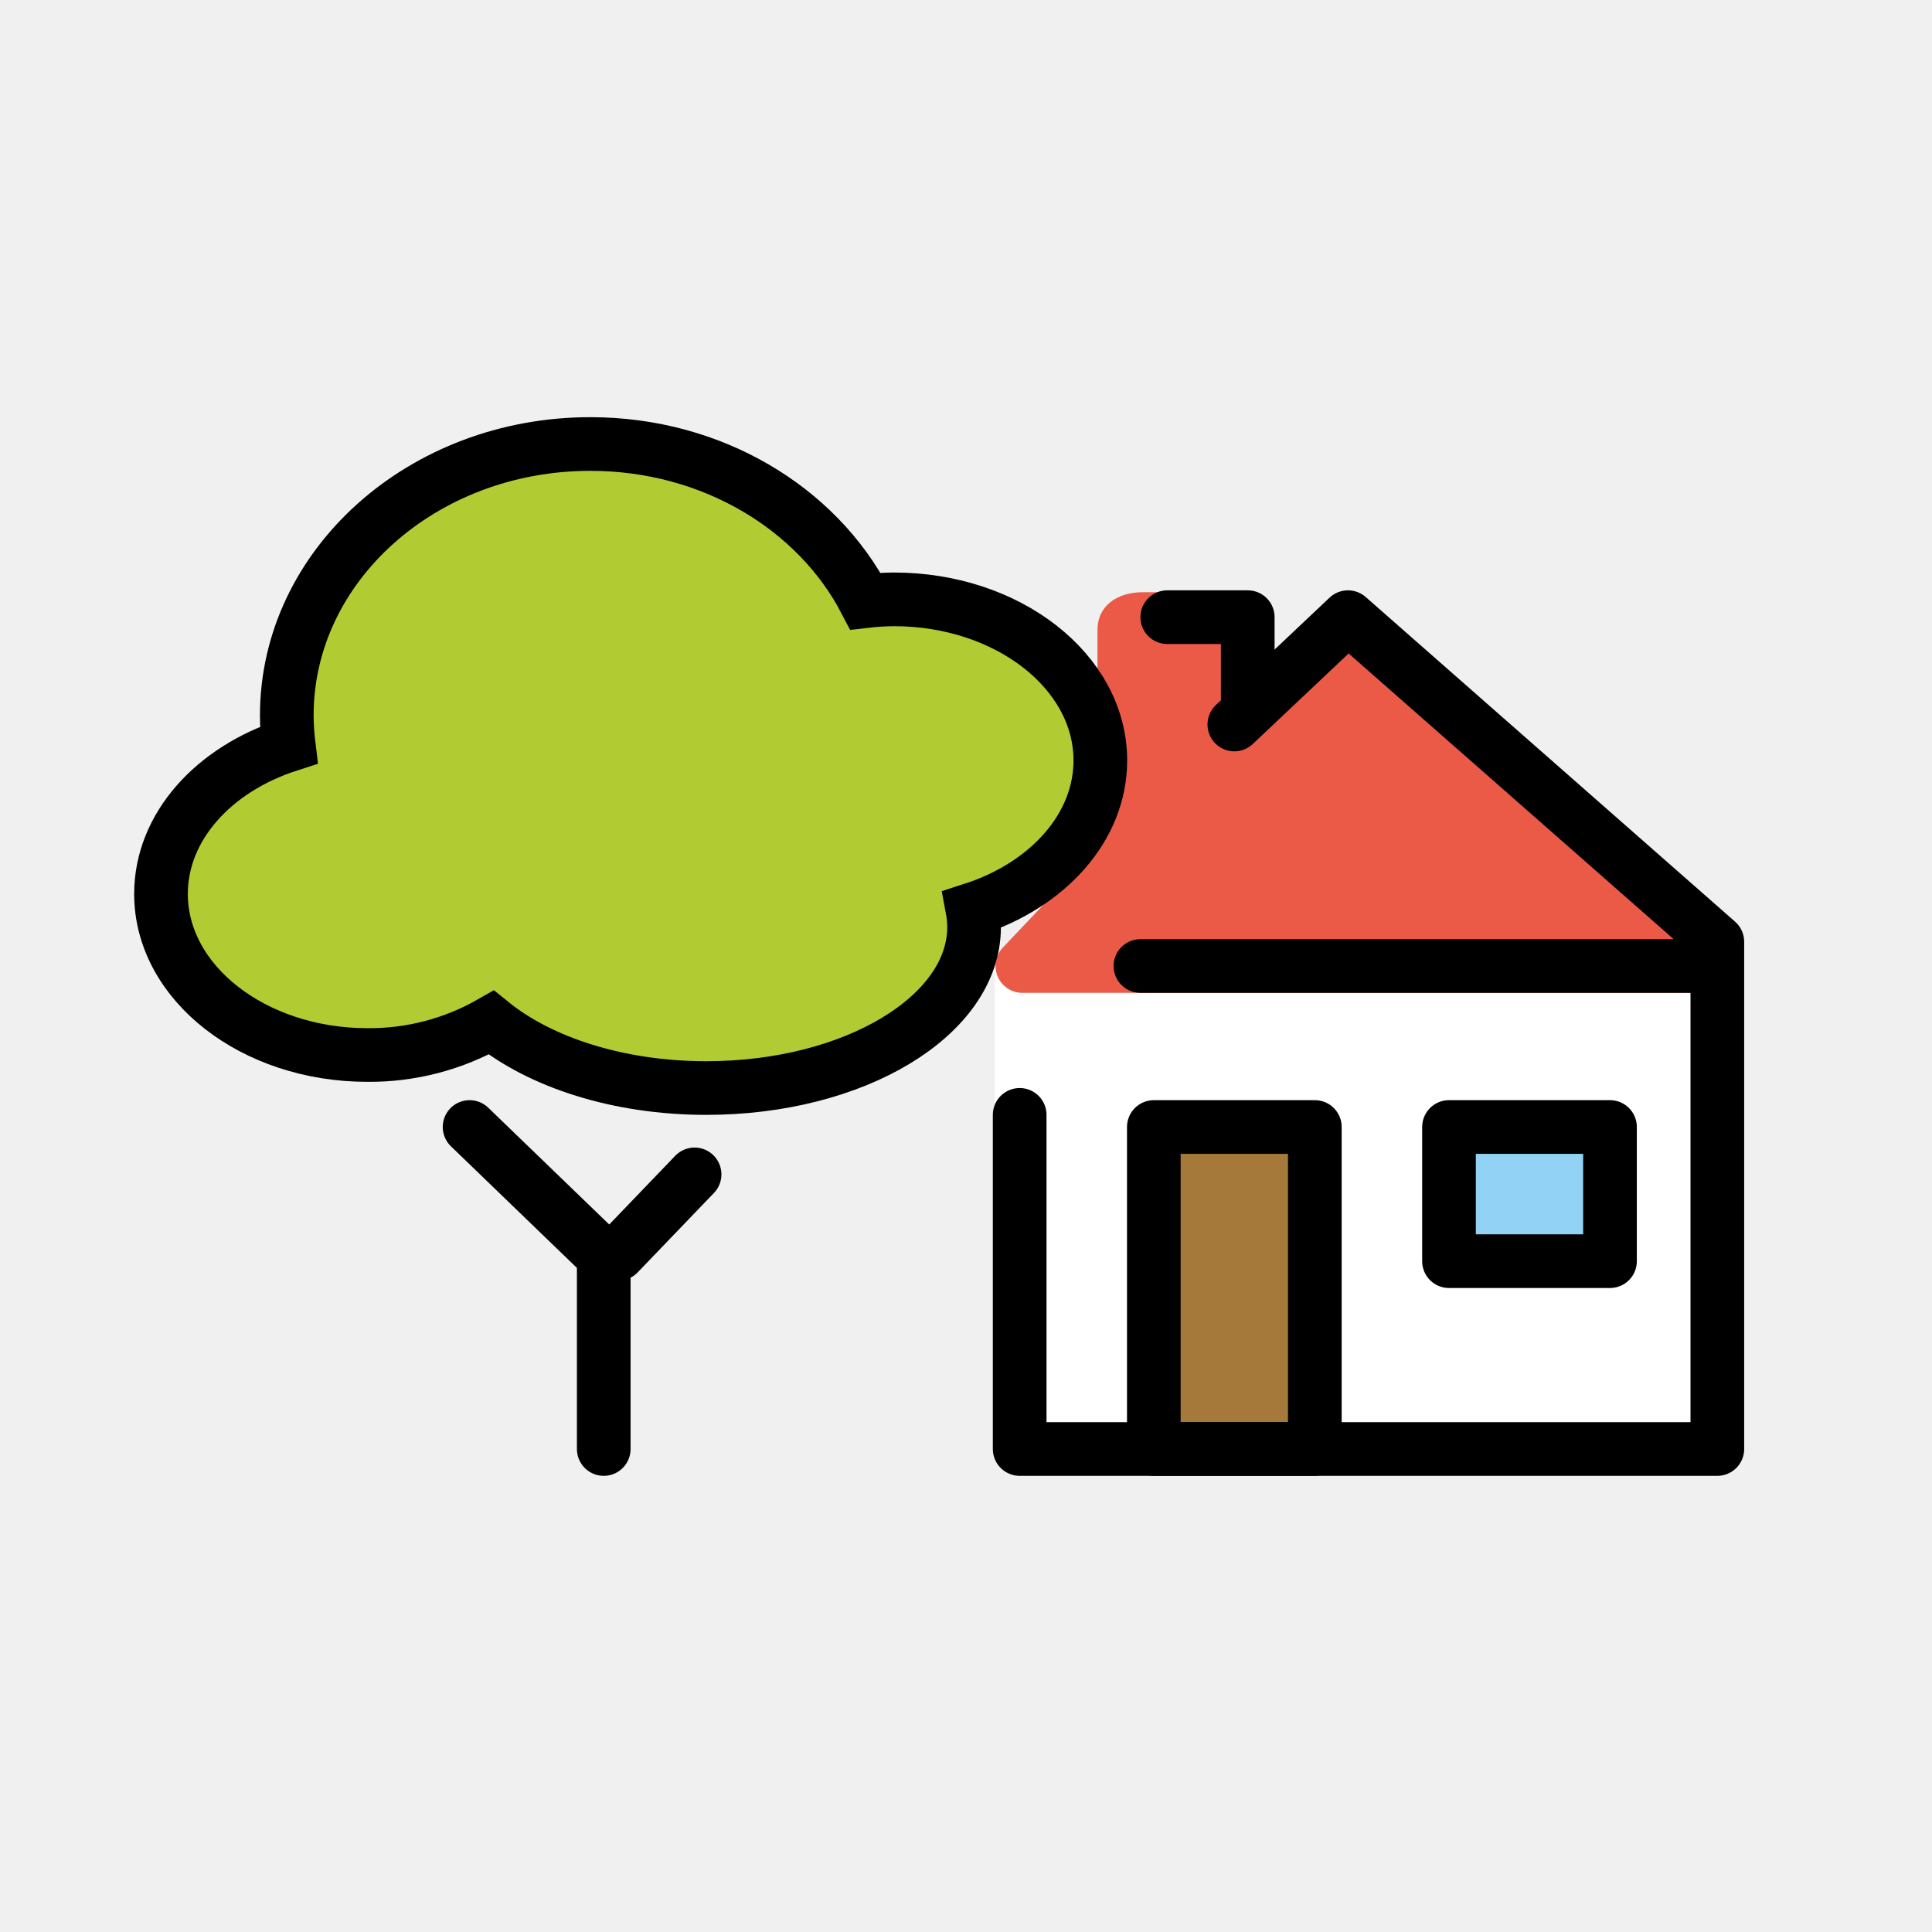
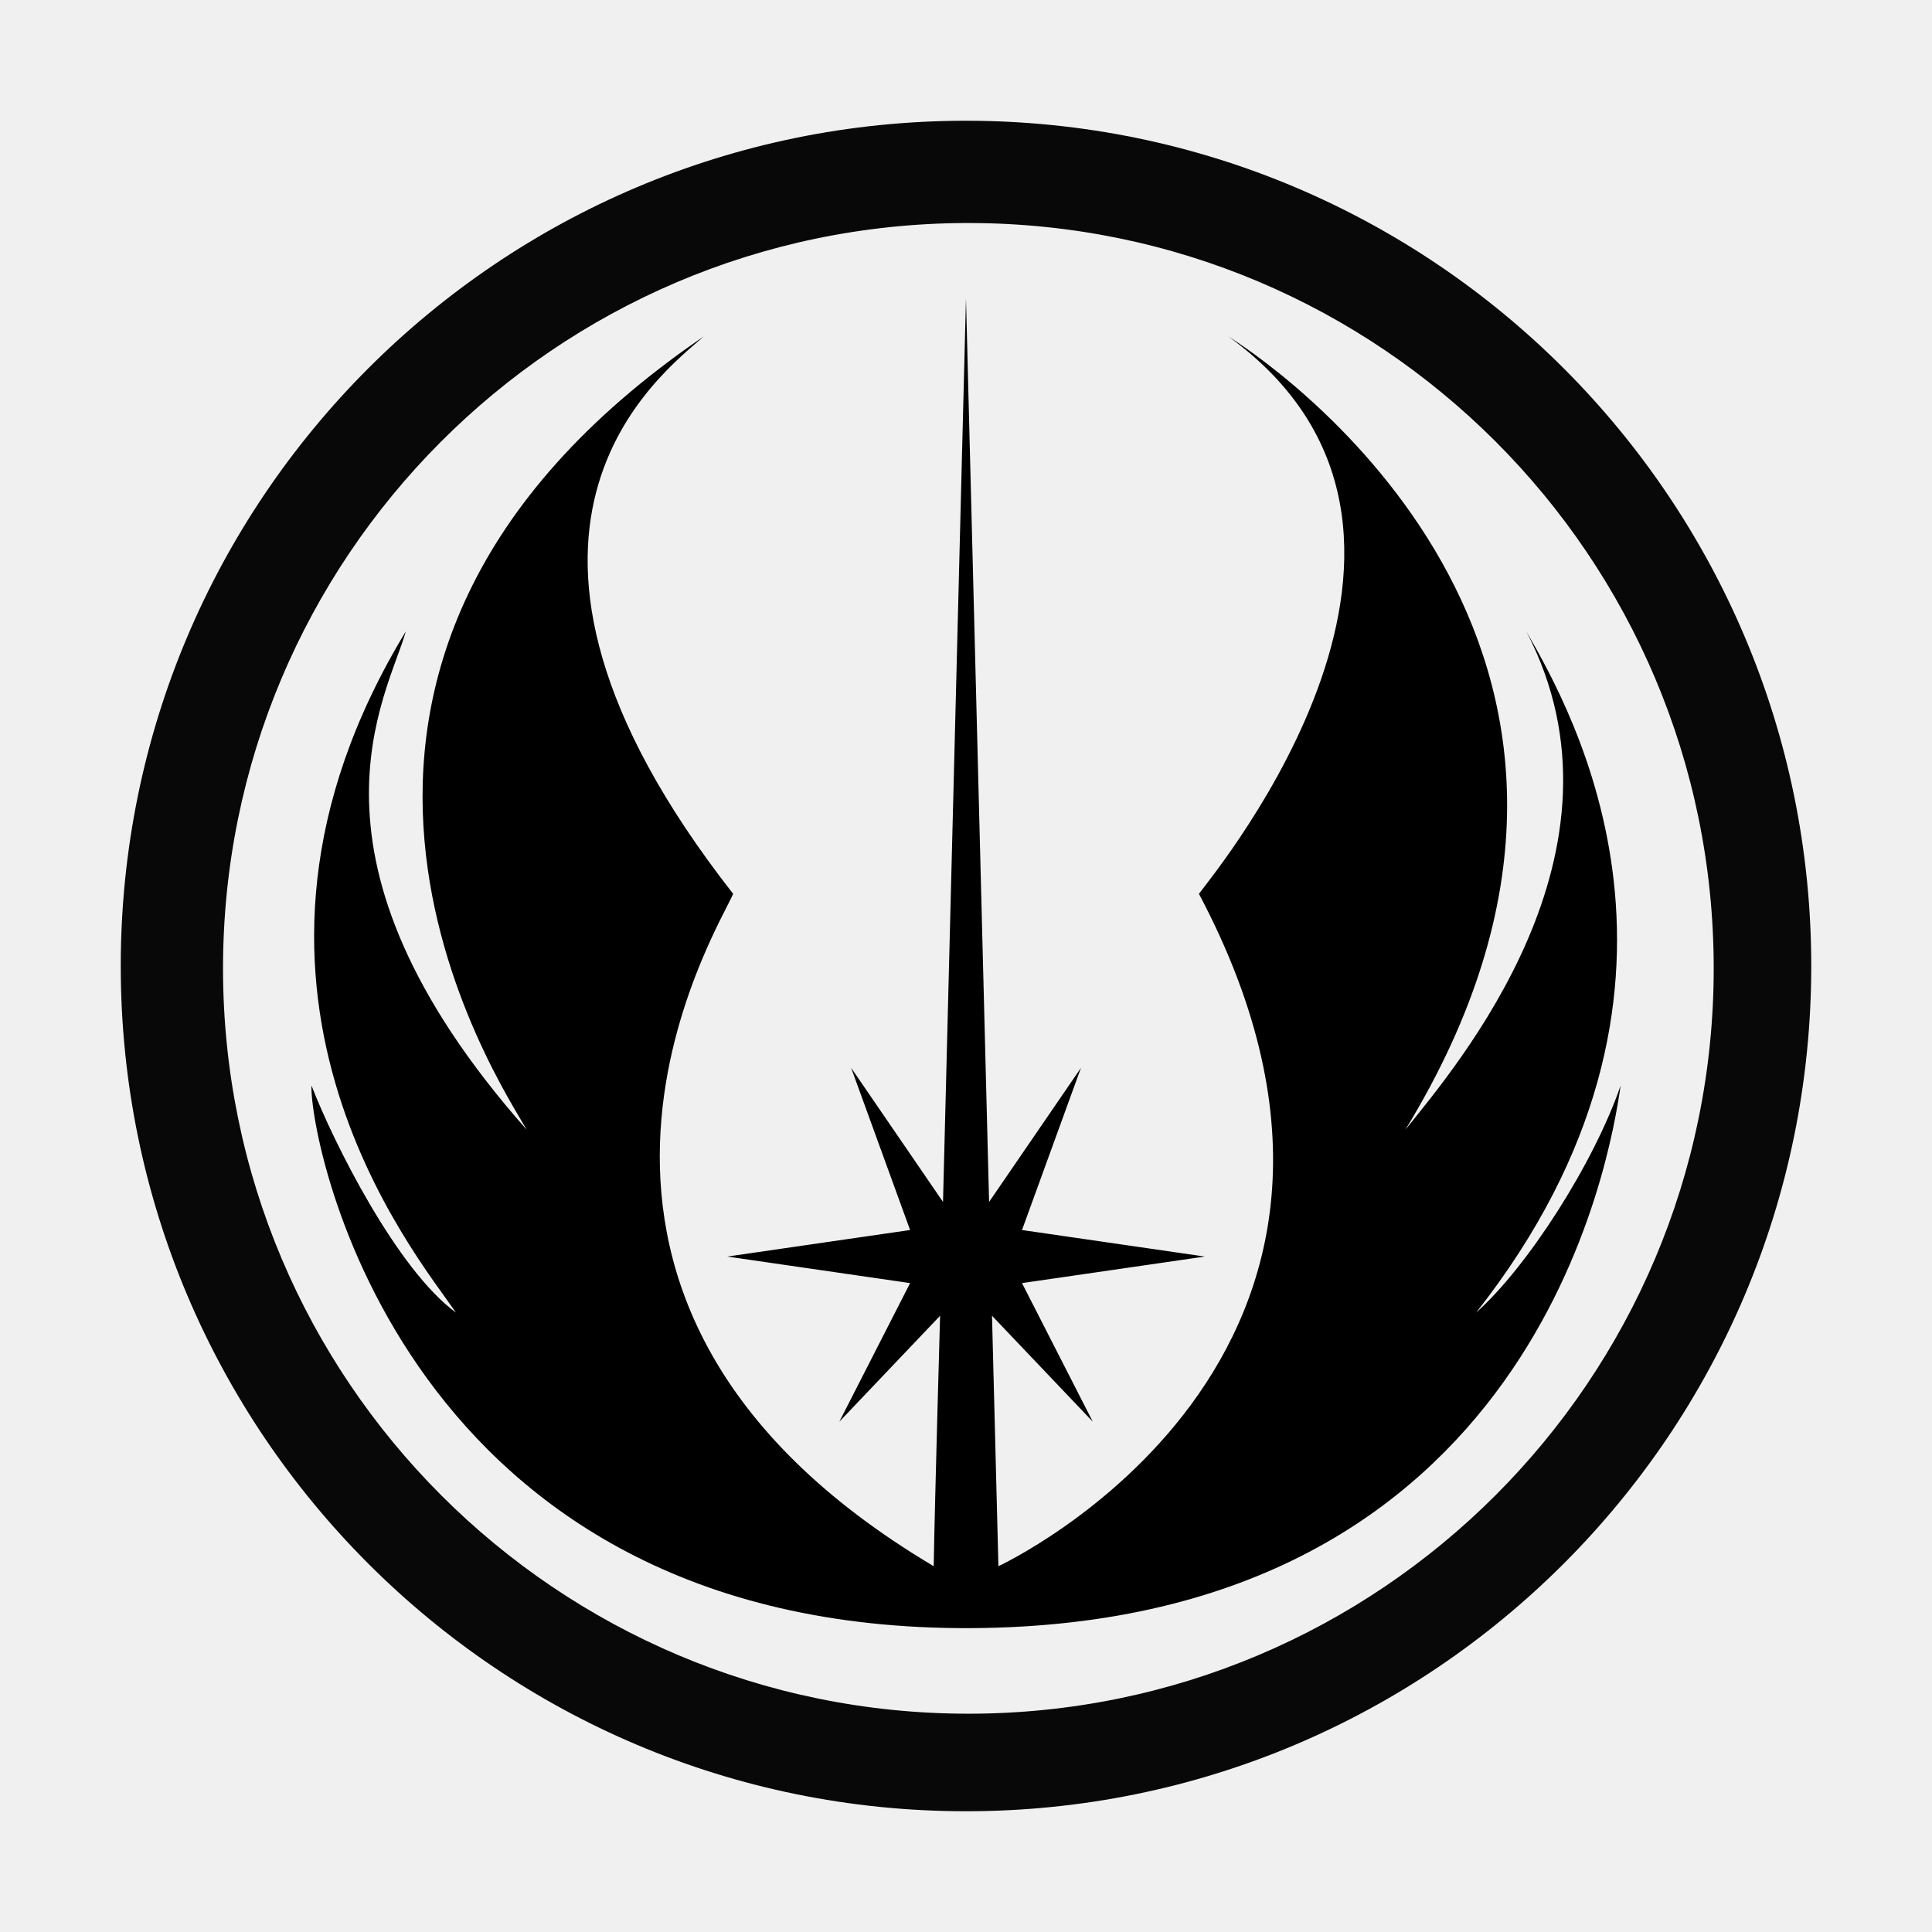
- <svg xmlns="http://www.w3.org/2000/svg" id="emoji" viewBox="0 0 72 72" version="1.1">
-   <g id="color">
-     <rect x="37.075" y="36.053" width="26.884" height="18.114" fill="#FFFFFF" />
-     <polygon fill="#EA5A47" stroke="#EA5A47" stroke-linecap="round" stroke-linejoin="round" stroke-miterlimit="10" stroke-width="2" points="50.235,23.2 38.1,36 63.5,36" />
-     <path fill="#EA5A47" d="M47.3,26l-6.4,6.059v-8.573c0-0.931,0.755-1.416,1.686-1.416h3.028 c0.931,0,1.686,0.485,1.686,1.416C47.3,23.486,47.3,26,47.3,26z" />
-     <rect x="43" y="42" width="6" height="12" fill="#A57939" />
-     <rect x="54" y="42" width="6" height="5" fill="#92D3F5" />
-     <path fill="#B1CC33" d="M41.006,28.339c0-3.312-3.445-6.003-7.694-6.003c-0.355,0.003-0.71,0.025-1.062,0.066 c-1.8-3.455-5.707-5.855-10.25-5.855c-6.248,0-11.312,4.529-11.312,10.114c0.001,0.369,0.025,0.738,0.07,1.104 C7.966,28.666,6,30.81,6,33.314c0,3.312,3.445,6.003,7.694,6.003c1.615,0.014,3.206-0.402,4.614-1.207 c1.818,1.477,4.726,2.438,8.015,2.438c5.511,0,9.978-2.688,9.978-6.003c-0.001-0.219-0.021-0.438-0.061-0.653 C39.036,32.99,41.006,30.845,41.006,28.339z" />
+ <svg xmlns="http://www.w3.org/2000/svg" xmlns:xlink="http://www.w3.org/1999/xlink" version="1.1" id="svg851" xml:space="preserve" width="4in" height="4in" viewBox="0 0 384 384">
+   <defs id="defs855">
+     <symbol id="inkstitch_ignore_layer">
+       <path style="opacity:1;vector-effect:none;fill:#fafafa;fill-opacity:1;fill-rule:evenodd;stroke:#ff0000;stroke-width:1.065;stroke-linecap:round;stroke-linejoin:miter;stroke-miterlimit:4;stroke-dasharray:3.195, 3.195;stroke-dashoffset:0;stroke-opacity:1" d="M 9.247,-4.9265995e-6 C 9.247,5.107 5.107,9.247 -2.615882e-5,9.247 -5.107,9.247 -9.247,5.107 -9.247,-4.9265995e-6 -9.247,-2.452 -8.272,-4.804 -6.538,-6.538 c 1.734,-1.734 4.086,-2.708 6.538,-2.708 5.107,0 9.247,4.14 9.247,9.247 0,0 0,0 0,0" id="inkstitch_path25368-7" />
+       <path style="color:#000000;fill:#d5d5d5;fill-opacity:1;fill-rule:evenodd;stroke:#5a5a5a;stroke-width:0.633;stroke-linecap:square;stroke-linejoin:round;stroke-miterlimit:0;stroke-opacity:1" d="M 4,4.453 1.467,1.286 H -5.5 l 2.533,3.167 z" id="use5800" />
+       <path style="color:#000000;opacity:0.5;fill:#d5d5d5;fill-opacity:1;fill-rule:evenodd;stroke:#858585;stroke-width:0.633;stroke-linecap:square;stroke-linejoin:round;stroke-miterlimit:0;stroke-opacity:1" d="M 4,2.553 1.467,-0.614 H -5.5 l 2.533,3.167 z" id="use5864" />
+       <g id="g5771">
+         <path style="fill:#aa0000;fill-rule:evenodd;stroke:#aa0000;stroke-width:1px" d="m -1.067,-5.047 h 4.433 l 0.633,0.633 V 0.019 L 3.367,0.653 H -1.067 L -1.7,0.019 V -4.414 Z" id="path8011" />
+         <path id="path8023" d="m -0.433,-3.876 c 0,0 3.167,3.167 3.167,3.167" style="fill:none;stroke:#ffffff;stroke-width:1.7" />
+         <path id="path8025" d="m 2.733,-3.876 c 0,0 -3.167,3.167 -3.167,3.167" style="fill:none;stroke:#ffffff;stroke-width:1.8;stroke-linejoin:round" />
+       </g>
+     </symbol>
+     <symbol id="inkstitch_fill_end">
+       <path id="inkstitch_circle13166" d="m 9.22,0.079 c -1.9e-6,5.107 -4.14,9.247 -9.247,9.247 -5.107,0 -9.247,-4.14 -9.247,-9.247 1e-7,-2.452 0.974,-4.804 2.708,-6.538 1.734,-1.734 4.086,-2.708 6.538,-2.708 5.107,0 9.247,4.14 9.247,9.247 0,0 0,0 0,0" style="opacity:1;vector-effect:none;fill:#fafafa;fill-opacity:1;fill-rule:evenodd;stroke:#003399;stroke-width:1.065;stroke-linecap:round;stroke-linejoin:miter;stroke-miterlimit:4;stroke-dasharray:3.195, 3.195;stroke-dashoffset:0;stroke-opacity:1" />
+       <path style="opacity:1;fill:#000000;fill-opacity:1;fill-rule:nonzero;stroke:none;stroke-width:2.272;stroke-linecap:round;stroke-linejoin:round;stroke-miterlimit:4;stroke-dasharray:4.819, 4.819;stroke-dashoffset:0;stroke-opacity:1;paint-order:fill markers stroke" d="m -4.57,-4.57 c 0,0 9.141,0 9.141,0 0,0 0,9.141 0,9.141 0,0 -9.141,0 -9.141,0 0,0 0,-9.141 0,-9.141" id="inkstitch_rect5371-2" />
+     </symbol>
+   </defs>
+   <g id="layer1" style="display:inline">
+     <path style="fill:#000000;stroke:none;stroke-width:1.167px;stroke-linecap:butt;stroke-linejoin:miter;stroke-opacity:1" d="m 192.01,59.841 4.58,179.052 18.263,-26.655 -11.721,32.237 36.338,5.275 -36.338,5.275 14.067,27.548 -20.029,-21.057 1.273,49.777 c 0,0 88.842,-41.126 39.856,-133.638 3.663,-4.964 59.207,-72.108 5.861,-110.778 13.218,8.359 91.678,65.151 35.167,157.668 10.001,-12.51 46.855,-55.318 24.031,-99.056 9.231,15.978 40.467,71.317 -9.964,135.397 10.179,-9.052 23.381,-29.619 28.719,-45.132 -2.01,14.04 -17.08,107.175 -128.916,107.848 -113.388,0.682 -131.715,-97.093 -131.289,-107.848 4.331,11.208 16.991,36.598 28.719,45.132 -8.083,-11.759 -52.643,-65.071 -9.964,-135.397 -3.592,12.838 -23.901,44.905 24.031,99.056 -4.973,-8.809 -60.96,-92.067 35.167,-157.668 -8.222,7.32 -50.769,38.476 5.861,110.778 -2.857,6.845 -49.212,80.726 39.856,133.638 0.236,-13.561 1.273,-49.777 1.273,-49.777 l -20.029,21.057 14.067,-27.548 -36.338,-5.275 36.338,-5.275 -11.721,-32.237 18.263,26.655 4.565,-179.635" id="path870" />
  </g>
-   <g id="hair" />
-   <g id="skin" />
-   <g id="skin-shadow" />
-   <g id="line">
-     <polyline fill="none" stroke="#000000" stroke-linecap="round" stroke-linejoin="round" stroke-miterlimit="10" stroke-width="2" points="46,27 50.235,23 64,35.098 64,54 38,54 38,41.548" />
-     <rect x="43" y="42" width="6" height="12" fill="none" stroke="#000000" stroke-linecap="round" stroke-linejoin="round" stroke-miterlimit="10" stroke-width="2" />
-     <rect x="54" y="42" width="6" height="5" fill="none" stroke="#000000" stroke-linecap="round" stroke-linejoin="round" stroke-miterlimit="10" stroke-width="2" />
-     <polyline fill="none" stroke="#000000" stroke-linecap="round" stroke-linejoin="round" stroke-miterlimit="10" stroke-width="2" points="43.5,23 46.5,23 46.5,26" />
-     <path fill="none" stroke="#000000" stroke-miterlimit="10" stroke-width="2" d="M31.245,39.34" />
-     <polyline fill="none" stroke="#000000" stroke-linecap="round" stroke-linejoin="round" stroke-width="2" points="22.5,54 22.5,46.827 17.5,42" />
-     <line x1="23.041" x2="25.885" y1="46.727" y2="43.766" fill="none" stroke="#000000" stroke-linecap="round" stroke-linejoin="round" stroke-width="2" />
-     <path fill="none" stroke="#000000" stroke-linecap="round" stroke-miterlimit="10" stroke-width="2" d="M41.006,28.339 c0-3.312-3.445-6.003-7.694-6.003c-0.355,0.003-0.71,0.025-1.062,0.066c-1.8-3.455-5.707-5.855-10.25-5.855 c-6.248,0-11.312,4.529-11.312,10.114c0.001,0.369,0.025,0.738,0.07,1.104C7.966,28.666,6,30.81,6,33.314 c0,3.312,3.445,6.003,7.694,6.003c1.615,0.014,3.206-0.402,4.614-1.207c1.818,1.477,4.726,2.438,8.015,2.438 c5.511,0,9.978-2.688,9.978-6.003c-0.001-0.219-0.021-0.438-0.061-0.653 C39.036,32.99,41.006,30.845,41.006,28.339z" />
-     <line x1="63.5" x2="42.5" y1="36" y2="36" fill="none" stroke="#000000" stroke-linecap="round" stroke-linejoin="round" stroke-miterlimit="10" stroke-width="2" />
+   <g id="g896" style="display:none">
+     <path style="fill:none;stroke:#0b3d91;stroke-width:3;stroke-linecap:butt;stroke-linejoin:miter;stroke-miterlimit:4;stroke-dasharray:none;stroke-opacity:1" d="m 192.008,78.72 3.926,153.473 15.654,-22.847 -10.047,27.632 31.147,4.522 -31.147,4.522 12.057,23.612 -17.168,-18.049 0.594,23.225 m 0,0 0.497,19.44 c 0,0 76.151,-35.251 34.162,-114.547 3.139,-4.255 50.749,-61.807 5.024,-94.952 11.33,7.165 78.581,55.844 30.143,135.144 8.572,-10.723 40.162,-47.415 20.598,-84.906 7.913,13.695 34.686,61.129 -8.541,116.055 8.725,-7.759 20.041,-25.388 24.617,-38.685 -1.723,12.035 -14.64,91.864 -110.499,92.441 -97.19,0.585 -112.899,-83.222 -112.534,-92.441 3.712,9.607 14.564,31.37 24.617,38.685 -6.928,-10.079 -45.123,-55.775 -8.541,-116.055 -3.079,11.004 -20.487,38.49 20.598,84.906 -4.262,-7.551 -52.251,-78.915 30.143,-135.144 -7.047,6.274 -43.516,32.979 5.024,94.952 -2.449,5.868 -42.181,69.194 34.162,114.547 0.078,-4.468 0.257,-11.806 0.448,-19.146 m 0,0 c 0.306,-11.756 0.643,-23.52 0.643,-23.52 l -17.168,18.049 12.057,-23.612 -31.147,-4.522 31.147,-4.522 -10.047,-27.632 15.654,22.847 3.913,-153.973" id="path894" />
+   </g>
+   <g id="layer3" style="display:inline;opacity:1">
+     <path id="path899" style="opacity:0.967;fill:#000000;stroke:none;stroke-width:3.221;stroke-miterlimit:4;stroke-dasharray:none" d="M 191.811,24 A 168,168 0 0 0 24,192 168,168 0 0 0 192,360 168,168 0 0 0 360,192 168,168 0 0 0 192,24 a 168,168 0 0 0 -0.189,0 z m 0.112,20.328 a 148.143,148.143 0 0 1 0.547,0 A 148.143,148.143 0 0 1 340.613,192.469 148.143,148.143 0 0 1 192.469,340.613 148.143,148.143 0 0 1 44.328,192.469 148.143,148.143 0 0 1 191.923,44.328 Z" />
+   </g>
+   <g id="g926" style="display:none;opacity:1">
+     <path id="path924" style="opacity:0.967;fill:none;stroke:#008777;stroke-width:3;stroke-miterlimit:4;stroke-dasharray:none" d="M 80.836,283.541 C 107.247,315.577 147.239,336 192,336 c 79.529,0 144,-64.471 144,-144 0,-39.156 -15.628,-74.661 -40.986,-100.619 m 0,0 C 268.866,64.615 232.373,48 192,48 h -0.162 C 112.372,48.089 48,112.534 48,192 c 0,34.768 12.321,66.657 32.836,91.541 m 207.89,-8.395 c -23.287,27.084 -57.802,44.237 -96.323,44.237 -70.129,-5.8e-4 -126.979,-56.852 -126.979,-126.98 1e-5,-31.75 11.655,-60.787 30.927,-83.055 m 0,0 C 119.534,82.559 153.739,65.565 191.934,65.424 c 0.156,-2.9e-4 0.312,-2.9e-4 0.469,0 70.129,-5.8e-4 126.98,56.85 126.98,126.979 2.6e-4,31.608 -11.549,60.52 -30.657,82.744" />
+   </g>
+   <g id="g1251" style="display:none">
+     <path style="fill:#939e9e;stroke:none;stroke-width:1px;stroke-linecap:butt;stroke-linejoin:miter;stroke-opacity:1" d="m 192.008,78.72 3.926,153.473 15.654,-22.847 -10.047,27.632 31.147,4.522 -31.147,4.522 12.057,23.612 -17.168,-18.049 1.091,42.666 c 0,0 76.151,-35.251 34.162,-114.547 3.139,-4.255 50.749,-61.807 5.024,-94.952 11.33,7.165 78.581,55.844 30.143,135.144 8.572,-10.723 40.162,-47.415 20.598,-84.906 7.913,13.695 34.686,61.129 -8.541,116.055 8.725,-7.759 20.041,-25.388 24.617,-38.685 -1.723,12.035 -14.64,91.864 -110.499,92.441 -97.19,0.585 -112.899,-83.222 -112.534,-92.441 3.712,9.607 14.564,31.37 24.617,38.685 -6.928,-10.079 -45.123,-55.775 -8.541,-116.055 -3.079,11.004 -20.487,38.49 20.598,84.906 -4.262,-7.551 -52.251,-78.915 30.143,-135.144 -7.047,6.274 -43.516,32.979 5.024,94.952 -2.449,5.868 -42.181,69.194 34.162,114.547 0.203,-11.624 1.091,-42.666 1.091,-42.666 l -17.168,18.049 12.057,-23.612 -31.147,-4.522 31.147,-4.522 -10.047,-27.632 15.654,22.847 3.913,-153.973" id="path1249" embroider_angle="45" embroider_fill_underlay="True" />
+     <g id="group1" transform="translate(-19.69769,299.5881)">
+       <path d="M 167.757,60.643 182.919,2.433" id="connector1" style="fill:none;stroke:#000000;stroke-width:1px;stroke-opacity:0.5" />
+       <use height="100%" id="use1" width="100%" x="167.78" y="60.528" xlink:href="#inkstitch_fill_end" />
+     </g>
+   </g>
+   <g id="g1259" style="display:none;opacity:1">
+     <path id="path1257" style="opacity:0.967;fill:#939e9e;stroke:none;stroke-width:2.761;stroke-miterlimit:4;stroke-dasharray:none" d="M 191.838,48 A 144,144 0 0 0 48,192 144,144 0 0 0 192,336 144,144 0 0 0 336,192 144,144 0 0 0 192,48 a 144,144 0 0 0 -0.162,0 z m 0.096,17.424 a 126.979,126.979 0 0 1 0.469,0 A 126.979,126.979 0 0 1 319.383,192.402 126.979,126.979 0 0 1 192.402,319.383 126.979,126.979 0 0 1 65.424,192.402 126.979,126.979 0 0 1 191.934,65.424 Z" embroider_angle="45" embroider_fill_underlay="True" />
+   </g>
+   <g id="g2363" style="display:none">
+     <path style="fill:#a8a8a8;stroke:none;stroke-width:1.271px;stroke-linecap:butt;stroke-linejoin:miter;stroke-opacity:1" d="m 192.009,48.164 4.989,195.05 19.894,-29.037 -12.769,35.118 39.585,5.747 -39.585,5.747 15.324,30.009 -21.819,-22.938 1.387,54.224 c 0,0 96.78,-44.801 43.417,-145.578 3.99,-5.407 64.497,-78.551 6.385,-120.676 14.4,9.106 99.869,70.972 38.309,171.756 10.895,-13.628 51.042,-60.261 26.178,-107.907 10.056,17.406 44.082,77.689 -10.854,147.495 11.089,-9.861 25.47,-32.266 31.285,-49.165 C 331.546,233.304 315.131,334.76 193.302,335.493 69.783,336.236 49.818,229.725 50.282,218.009 55,230.219 68.791,257.877 81.567,267.174 72.762,254.364 24.221,196.289 70.713,119.679 66.8,133.665 44.677,168.596 96.891,227.586 91.474,217.99 30.485,127.293 135.2,55.83 c -8.956,7.974 -55.305,41.914 6.385,120.676 -3.113,7.457 -53.609,87.939 43.417,145.578 0.258,-14.773 1.387,-54.224 1.387,-54.224 l -21.819,22.938 15.324,-30.009 -39.585,-5.747 39.585,-5.747 -12.769,-35.118 19.894,29.037 4.973,-195.686" id="path2355" embroider_angle="45" embroider_fill_underlay="True" />
+     <g id="group2" transform="translate(-20.57887,357.8933)">
+       <path d="m 180.766,19.85 7.475,-43.75" id="connector2" style="fill:none;stroke:#000000;stroke-width:1px;stroke-opacity:0.5" />
+       <use height="100%" id="use2" width="100%" x="180.79" y="19.735" xlink:href="#inkstitch_fill_end" />
+     </g>
  </g>
</svg>
